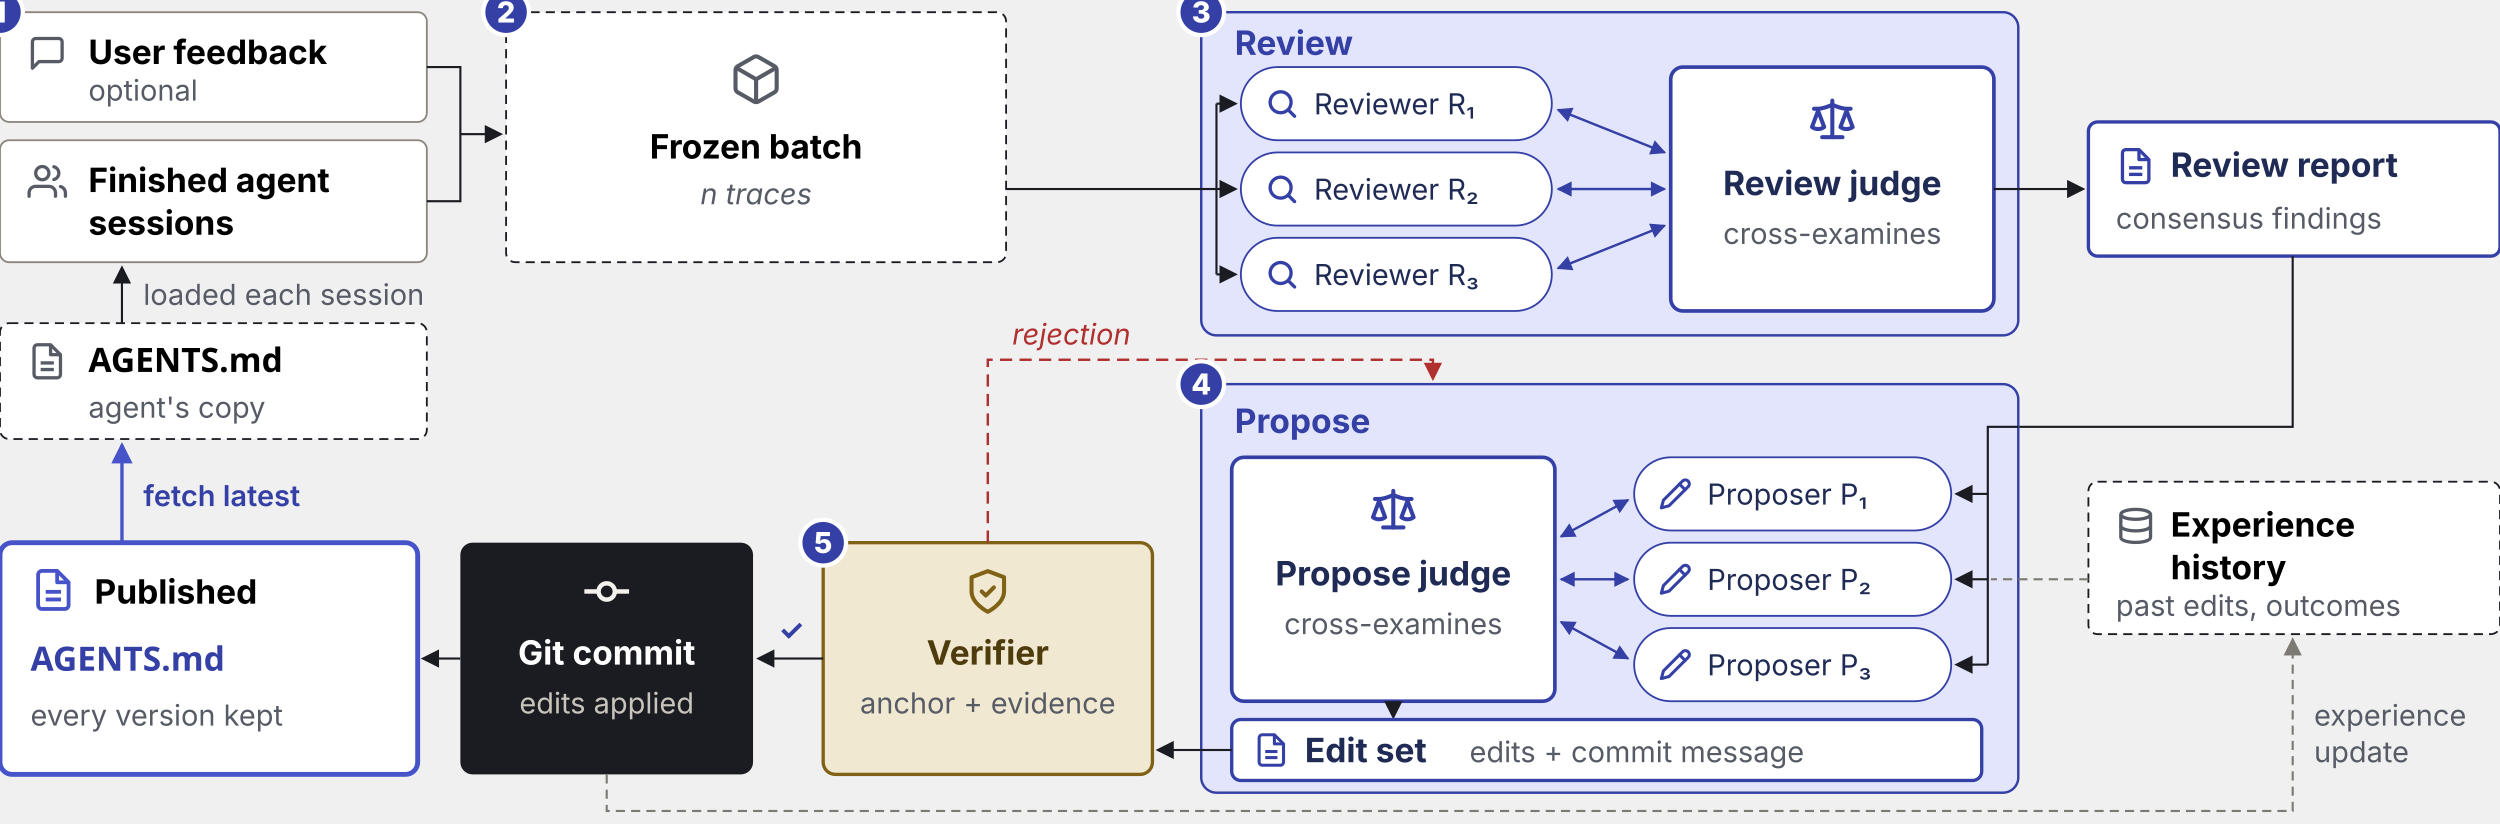
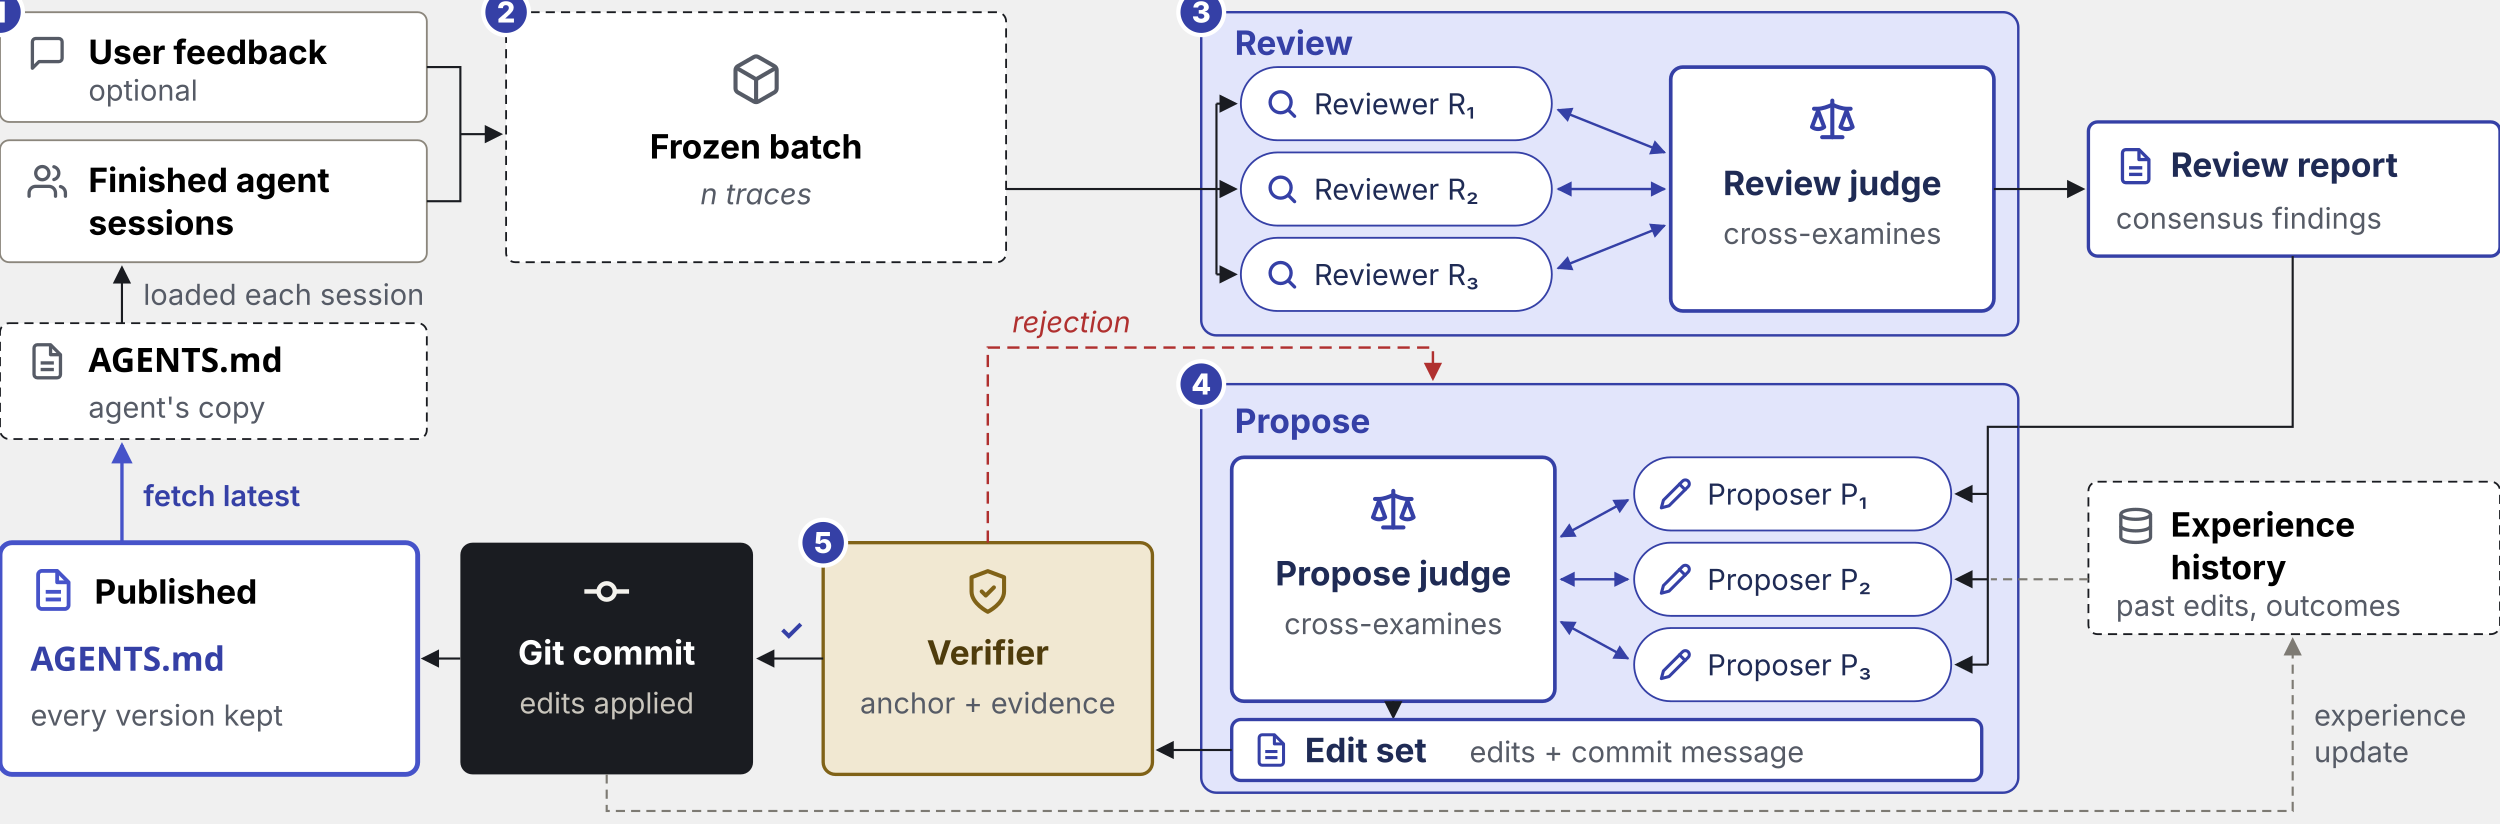
<svg viewBox="0 0 820 270" font-family="Inter" aria-label="Hone architecture">
  <defs>
    <marker id="a-ink" markerWidth="6" markerHeight="6" refX="5" refY="3" orient="auto" markerUnits="userSpaceOnUse" viewBox="0 0 6 6">
      <path d="M0,0 L6,3 L0,6 z" fill="#1a1c21" />
    </marker>
    <marker id="a-rev" markerWidth="5" markerHeight="5" refX="4.5" refY="2.5" orient="auto-start-reverse" markerUnits="userSpaceOnUse" viewBox="0 0 5 5">
      <path d="M0,0 L5,2.5 L0,5 z" fill="#3540a6" />
    </marker>
    <marker id="a-pro" markerWidth="5" markerHeight="5" refX="4.5" refY="2.5" orient="auto-start-reverse" markerUnits="userSpaceOnUse" viewBox="0 0 5 5">
      <path d="M0,0 L5,2.5 L0,5 z" fill="#3540a6" />
    </marker>
    <marker id="a-gray" markerWidth="6" markerHeight="6" refX="5" refY="3" orient="auto" markerUnits="userSpaceOnUse" viewBox="0 0 6 6">
      <path d="M0,0 L6,3 L0,6 z" fill="#7d7a73" />
    </marker>
    <marker id="a-rej" markerWidth="6" markerHeight="6" refX="5" refY="3" orient="auto" markerUnits="userSpaceOnUse" viewBox="0 0 6 6">
      <path d="M0,0 L6,3 L0,6 z" fill="#b0302f" />
    </marker>
    <marker id="a-acc" markerWidth="7" markerHeight="7" refX="6" refY="3.5" orient="auto" markerUnits="userSpaceOnUse" viewBox="0 0 7 7">
      <path d="M0,0 L7,3.5 L0,7 z" fill="#4653c9" />
    </marker>
    <symbol id="i-msg" viewBox="0 0 24 24">
      <path d="M21 15a2 2 0 0 1-2 2H7l-4 4V5a2 2 0 0 1 2-2h14a2 2 0 0 1 2 2z" fill="none" stroke="currentColor" stroke-width="2" stroke-linejoin="round" />
    </symbol>
    <symbol id="i-users" viewBox="0 0 24 24">
      <g fill="none" stroke="currentColor" stroke-width="2" stroke-linecap="round">
        <path d="M17 21v-2a4 4 0 0 0-4-4H5a4 4 0 0 0-4 4v2" />
        <circle cx="9" cy="7" r="4" />
        <path d="M23 21v-2a4 4 0 0 0-3-3.87" />
        <path d="M16 3.13a4 4 0 0 1 0 7.75" />
      </g>
    </symbol>
    <symbol id="i-pkg" viewBox="0 0 24 24">
      <g fill="none" stroke="currentColor" stroke-width="1.8" stroke-linejoin="round">
        <path d="M21 16V8a2 2 0 0 0-1-1.73l-7-4a2 2 0 0 0-2 0l-7 4A2 2 0 0 0 3 8v8a2 2 0 0 0 1 1.73l7 4a2 2 0 0 0 2 0l7-4A2 2 0 0 0 21 16z" />
        <polyline points="3.27 6.96 12 12.01 20.73 6.96" />
        <line x1="12" y1="22.08" x2="12" y2="12" />
      </g>
    </symbol>
    <symbol id="i-file" viewBox="0 0 24 24">
      <g fill="none" stroke="currentColor" stroke-width="2" stroke-linejoin="round">
        <path d="M14 2H6a2 2 0 0 0-2 2v16a2 2 0 0 0 2 2h12a2 2 0 0 0 2-2V8z" />
        <polyline points="14 2 14 8 20 8" />
        <line x1="16" y1="13" x2="8" y2="13" />
        <line x1="16" y1="17" x2="8" y2="17" />
      </g>
    </symbol>
    <symbol id="i-db" viewBox="0 0 24 24">
      <g fill="none" stroke="currentColor" stroke-width="2">
        <ellipse cx="12" cy="5" rx="9" ry="3" />
        <path d="M3 5v14c0 1.66 4.03 3 9 3s9-1.34 9-3V5" />
        <path d="M3 12c0 1.66 4.03 3 9 3s9-1.34 9-3" />
      </g>
    </symbol>
    <symbol id="i-search" viewBox="0 0 24 24">
      <g fill="none" stroke="currentColor" stroke-width="2.4" stroke-linecap="round">
        <circle cx="11" cy="11" r="7.5" />
        <line x1="21" y1="21" x2="16.65" y2="16.65" />
      </g>
    </symbol>
    <symbol id="i-scale" viewBox="0 0 24 24">
      <g fill="none" stroke="currentColor" stroke-width="2" stroke-linecap="round" stroke-linejoin="round">
        <path d="m16 16 3-8 3 8c-.87.65-1.920 1-3 1s-2.13-.35-3-1Z" />
        <path d="m2 16 3-8 3 8c-.87.65-1.92 1-3 1s-2.13-.35-3-1Z" />
        <path d="M7 21h10" />
        <path d="M12 3v18" />
        <path d="M3 7h2c2 0 5-1 7-2 2 1 5 2 7 2h2" />
      </g>
    </symbol>
    <symbol id="i-pen" viewBox="0 0 24 24">
      <g fill="none" stroke="currentColor" stroke-width="2.2" stroke-linecap="round" stroke-linejoin="round">
        <path d="M17 3a2.85 2.83 0 1 1 4 4L7.5 20.5 2 22l1.5-5.5Z" />
        <path d="m15 5 4 4" />
      </g>
    </symbol>
    <symbol id="i-shield" viewBox="0 0 24 24">
      <g fill="none" stroke="currentColor" stroke-width="2" stroke-linecap="round" stroke-linejoin="round">
        <path d="M12 22s8-4 8-10V5l-8-3-8 3v7c0 6 8 10 8 10z" />
        <path d="m9 12 2 2 4-4" />
      </g>
    </symbol>
    <symbol id="i-git" viewBox="0 0 24 24">
      <g fill="none" stroke="currentColor" stroke-width="2.2">
        <circle cx="12" cy="12" r="4" />
        <line x1="1" y1="12" x2="8" y2="12" />
        <line x1="16" y1="12" x2="23" y2="12" />
      </g>
    </symbol>
    <symbol id="i-code" viewBox="0 0 24 24">
      <g fill="none" stroke="currentColor" stroke-width="2.2" stroke-linecap="round" stroke-linejoin="round">
        <polyline points="16 18 22 12 16 6" />
        <polyline points="8 6 2 12 8 18" />
      </g>
    </symbol>
    <g id="stg">
      <circle r="7.5" fill="#3540a6" stroke="#ffffff" stroke-width="1.4" />
    </g>
  </defs>
  <rect x="0" y="4" width="140" height="36" rx="3" fill="#ffffff" stroke="#8b867c" stroke-width="0.6" />
  <use href="#i-msg" x="9" y="11" width="13" height="13" style="color:#565b66" />
  <text x="29" y="21" font-size="11" font-weight="700">User feedback</text>
  <text x="29" y="33" font-size="9.5" fill="#565b66">optional</text>
  <rect x="0" y="46" width="140" height="40" rx="3" fill="#ffffff" stroke="#8b867c" stroke-width="0.6" />
  <use href="#i-users" x="9" y="53" width="13" height="13" style="color:#565b66" />
  <text x="29" y="63" font-size="11" font-weight="700">Finished agent</text>
  <text x="29" y="77" font-size="11" font-weight="700">sessions</text>
  <path d="M140 22 H151 V66 H140" fill="none" stroke="#1a1c21" stroke-width="0.7" />
  <line x1="151" y1="44" x2="164" y2="44" stroke="#1a1c21" stroke-width="0.7" marker-end="url(#a-ink)" />
  <rect x="166" y="4" width="164" height="82" rx="3" fill="#ffffff" stroke="#1a1c21" stroke-width="0.6" stroke-dasharray="3 2" />
  <use href="#i-pkg" x="239" y="17" width="18" height="18" style="color:#565b66" />
  <text x="248" y="52" font-size="11" font-weight="700" text-anchor="middle">Frozen batch</text>
  <text x="248" y="67" font-size="9.5" fill="#565b66" text-anchor="middle" font-style="italic">n traces</text>
  <rect x="394" y="4" width="268" height="106" rx="5" fill="#e2e5fb" stroke="#3540a6" stroke-width="0.8" />
  <text x="405" y="18" font-size="11" font-weight="700" fill="#3540a6">Review</text>
  <line x1="330" y1="62" x2="399" y2="62" stroke="#1a1c21" stroke-width="0.7" />
  <path d="M399 34 V90" fill="none" stroke="#1a1c21" stroke-width="0.7" />
  <line x1="399" y1="34" x2="405" y2="34" stroke="#1a1c21" stroke-width="0.7" marker-end="url(#a-ink)" />
  <line x1="399" y1="62" x2="405" y2="62" stroke="#1a1c21" stroke-width="0.7" marker-end="url(#a-ink)" />
  <line x1="399" y1="90" x2="405" y2="90" stroke="#1a1c21" stroke-width="0.7" marker-end="url(#a-ink)" />
  <g font-size="9.5">
    <rect x="407" y="22" width="102" height="24" rx="12" fill="#fff" stroke="#3540a6" stroke-width="0.6" />
    <use href="#i-search" x="415" y="28.5" width="11" height="11" style="color:#3540a6" />
    <text x="431" y="37.5" fill="#1f2b55">Reviewer R₁</text>
    <rect x="407" y="50" width="102" height="24" rx="12" fill="#fff" stroke="#3540a6" stroke-width="0.6" />
    <use href="#i-search" x="415" y="56.5" width="11" height="11" style="color:#3540a6" />
    <text x="431" y="65.5" fill="#1f2b55">Reviewer R₂</text>
    <rect x="407" y="78" width="102" height="24" rx="12" fill="#fff" stroke="#3540a6" stroke-width="0.6" />
    <use href="#i-search" x="415" y="84.5" width="11" height="11" style="color:#3540a6" />
    <text x="431" y="93.5" fill="#1f2b55">Reviewer R₃</text>
  </g>
  <g stroke="#3540a6" stroke-width="0.8" fill="none" marker-start="url(#a-rev)" marker-end="url(#a-rev)">
    <line x1="511" y1="36" x2="546" y2="50" />
    <line x1="511" y1="62" x2="546" y2="62" />
    <line x1="511" y1="88" x2="546" y2="74" />
  </g>
  <rect x="548" y="22" width="106" height="80" rx="4" fill="#fff" stroke="#3540a6" stroke-width="1.2" />
  <use href="#i-scale" x="593" y="31" width="16" height="16" style="color:#3540a6" />
  <text x="601" y="64" font-size="11" font-weight="700" text-anchor="middle" fill="#1f2b55">Review judge</text>
  <text x="601" y="80" font-size="9.5" text-anchor="middle" fill="#565b66">cross-examines</text>
  <line x1="654" y1="62" x2="683" y2="62" stroke="#1a1c21" stroke-width="0.7" marker-end="url(#a-ink)" />
  <rect x="685" y="40" width="135" height="44" rx="3" fill="#fff" stroke="#3540a6" stroke-width="1.1" />
  <use href="#i-file" x="694" y="48" width="13" height="13" style="color:#3540a6" />
  <text x="712" y="58" font-size="11" font-weight="700" fill="#1f2b55">Review report</text>
  <text x="694" y="75" font-size="9.5" fill="#565b66">consensus findings</text>
  <path d="M752 84 V140 H652 V218" fill="none" stroke="#1a1c21" stroke-width="0.7" />
  <rect x="394" y="126" width="268" height="134" rx="5" fill="#e2e5fb" stroke="#3540a6" stroke-width="0.8" />
  <path d="M662 140 H652 V218" fill="none" stroke="#1a1c21" stroke-width="0.7" />
  <line x1="652" y1="162" x2="642" y2="162" stroke="#1a1c21" stroke-width="0.7" marker-end="url(#a-ink)" />
  <line x1="652" y1="190" x2="642" y2="190" stroke="#1a1c21" stroke-width="0.7" marker-end="url(#a-ink)" />
  <line x1="652" y1="218" x2="642" y2="218" stroke="#1a1c21" stroke-width="0.7" marker-end="url(#a-ink)" />
  <text x="405" y="142" font-size="11" font-weight="700" fill="#3540a6">Propose</text>
  <g font-size="9.5">
    <rect x="536" y="150" width="104" height="24" rx="12" fill="#fff" stroke="#3540a6" stroke-width="0.6" />
    <use href="#i-pen" x="544" y="156.5" width="11" height="11" style="color:#3540a6" />
    <text x="560" y="165.5" fill="#1f2b55">Proposer P₁</text>
    <rect x="536" y="178" width="104" height="24" rx="12" fill="#fff" stroke="#3540a6" stroke-width="0.6" />
    <use href="#i-pen" x="544" y="184.5" width="11" height="11" style="color:#3540a6" />
    <text x="560" y="193.5" fill="#1f2b55">Proposer P₂</text>
    <rect x="536" y="206" width="104" height="24" rx="12" fill="#fff" stroke="#3540a6" stroke-width="0.6" />
    <use href="#i-pen" x="544" y="212.5" width="11" height="11" style="color:#3540a6" />
    <text x="560" y="221.5" fill="#1f2b55">Proposer P₃</text>
  </g>
  <g stroke="#3540a6" stroke-width="0.8" fill="none" marker-start="url(#a-pro)" marker-end="url(#a-pro)">
    <line x1="534" y1="164" x2="512" y2="176" />
    <line x1="534" y1="190" x2="512" y2="190" />
    <line x1="534" y1="216" x2="512" y2="204" />
  </g>
  <rect x="404" y="150" width="106" height="80" rx="4" fill="#fff" stroke="#3540a6" stroke-width="1.2" />
  <use href="#i-scale" x="449" y="159" width="16" height="16" style="color:#3540a6" />
  <text x="457" y="192" font-size="11" font-weight="700" text-anchor="middle" fill="#1f2b55">Propose judge</text>
  <text x="457" y="208" font-size="9.5" text-anchor="middle" fill="#565b66">cross-examines</text>
  <line x1="457" y1="230" x2="457" y2="235" stroke="#1a1c21" stroke-width="0.7" marker-end="url(#a-ink)" />
  <rect x="404" y="236" width="246" height="20" rx="3" fill="#fff" stroke="#3540a6" stroke-width="1.1" />
  <use href="#i-file" x="411" y="240" width="12" height="12" style="color:#3540a6" />
  <text x="428" y="250" font-size="11" font-weight="700" fill="#1f2b55">Edit set</text>
  <text x="482" y="250" font-size="9.5" fill="#565b66">edits + commit message</text>
  <rect x="685" y="158" width="135" height="50" rx="3" fill="#ffffff" stroke="#1a1c21" stroke-width="0.6" stroke-dasharray="3 2" />
  <use href="#i-db" x="694" y="166" width="13" height="13" style="color:#565b66" />
  <text x="712" y="176" font-size="11" font-weight="700">Experience</text>
  <text x="712" y="190" font-size="11" font-weight="700">history</text>
  <text x="694" y="202" font-size="9.5" fill="#565b66">past edits, outcomes</text>
  <line x1="685" y1="190" x2="653" y2="190" stroke="#7d7a73" stroke-width="0.7" stroke-dasharray="3 2" />
  <path d="M404 246 H380" fill="none" stroke="#1a1c21" stroke-width="0.7" marker-end="url(#a-ink)" />
  <rect x="270" y="178" width="108" height="76" rx="4" fill="#f1e8d2" stroke="#806217" stroke-width="1.1" />
  <use href="#i-shield" x="316" y="186" width="16" height="16" style="color:#806217" />
  <text x="324" y="218" font-size="11" font-weight="700" text-anchor="middle" fill="#4f3c0c">Verifier</text>
  <text x="324" y="234" font-size="9.5" text-anchor="middle" fill="#565b66">anchor + evidence</text>
-   <path d="M324 178 V118 H470 V124" fill="none" stroke="#b0302f" stroke-width="0.8" stroke-dasharray="4 2.4" marker-end="url(#a-rej)" />
-   <text x="332" y="113" font-size="9.5" font-style="italic" fill="#b0302f">rejection</text>
+   <path d="M324 178 V114 H470 V124" fill="none" stroke="#b0302f" stroke-width="0.8" stroke-dasharray="4 2.4" marker-end="url(#a-rej)" />
+   <text x="332" y="109" font-size="9.5" font-style="italic" fill="#b0302f">rejection</text>
  <line x1="270" y1="216" x2="249" y2="216" stroke="#1a1c21" stroke-width="0.7" marker-end="url(#a-ink)" />
  <text x="259.5" y="210" font-size="9.5" font-weight="700" fill="#3540a6" text-anchor="middle">✓</text>
  <rect x="151" y="178" width="96" height="76" rx="4" fill="#1a1c21" />
  <use href="#i-git" x="191" y="186" width="16" height="16" style="color:#f4f2ed" />
  <text x="199" y="218" font-size="11" font-weight="700" text-anchor="middle" fill="#fff">Git commit</text>
  <text x="199" y="234" font-size="9.5" text-anchor="middle" fill="#c9c5bc">edits applied</text>
  <line x1="151" y1="216" x2="139" y2="216" stroke="#1a1c21" stroke-width="0.7" marker-end="url(#a-ink)" />
  <rect x="0" y="178" width="137" height="76" rx="4" fill="#fff" stroke="#4653c9" stroke-width="1.6" />
  <use href="#i-file" x="10" y="186" width="15" height="15" style="color:#4653c9" />
  <text x="31" y="198" font-size="11" font-weight="700">Published</text>
  <text x="10" y="220" font-family="JetBrains Mono" font-size="11" font-weight="700" fill="#3540a6">AGENTS.md</text>
  <text x="10" y="238" font-size="9.5" fill="#565b66">every version kept</text>
  <line x1="40" y1="178" x2="40" y2="146" stroke="#4653c9" stroke-width="1.1" marker-end="url(#a-acc)" />
  <text x="47" y="166" font-size="9.5" fill="#3540a6" font-weight="600">fetch latest</text>
  <rect x="0" y="106" width="140" height="38" rx="3" fill="#ffffff" stroke="#1a1c21" stroke-width="0.6" stroke-dasharray="3 2" />
  <use href="#i-file" x="9" y="112" width="13" height="13" style="color:#565b66" />
  <text x="29" y="122" font-family="JetBrains Mono" font-size="11" font-weight="700">AGENTS.md</text>
  <text x="29" y="137" font-size="9.5" fill="#565b66">agent's copy</text>
  <line x1="40" y1="106" x2="40" y2="88" stroke="#1a1c21" stroke-width="0.7" marker-end="url(#a-ink)" />
  <text x="47" y="100" font-size="9.5" fill="#565b66">loaded each session</text>
  <path d="M199 254 V266 H752 V210" fill="none" stroke="#7d7a73" stroke-width="0.7" stroke-dasharray="3 2" marker-end="url(#a-gray)" />
  <text x="759" y="238" font-size="9.5" fill="#565b66">experience</text>
  <text x="759" y="250" font-size="9.5" fill="#565b66">update</text>
  <use href="#stg" x="0" y="4" />
  <text x="0" y="7.4" font-size="9.5" font-weight="800" fill="#fff" text-anchor="middle">1</text>
  <use href="#stg" x="166" y="4" />
  <text x="166" y="7.4" font-size="9.5" font-weight="800" fill="#fff" text-anchor="middle">2</text>
  <use href="#stg" x="394" y="4" />
  <text x="394" y="7.4" font-size="9.5" font-weight="800" fill="#fff" text-anchor="middle">3</text>
  <use href="#stg" x="394" y="126" />
  <text x="394" y="129.4" font-size="9.5" font-weight="800" fill="#fff" text-anchor="middle">4</text>
  <use href="#stg" x="270" y="178" />
  <text x="270" y="181.4" font-size="9.5" font-weight="800" fill="#fff" text-anchor="middle">5</text>
</svg>
